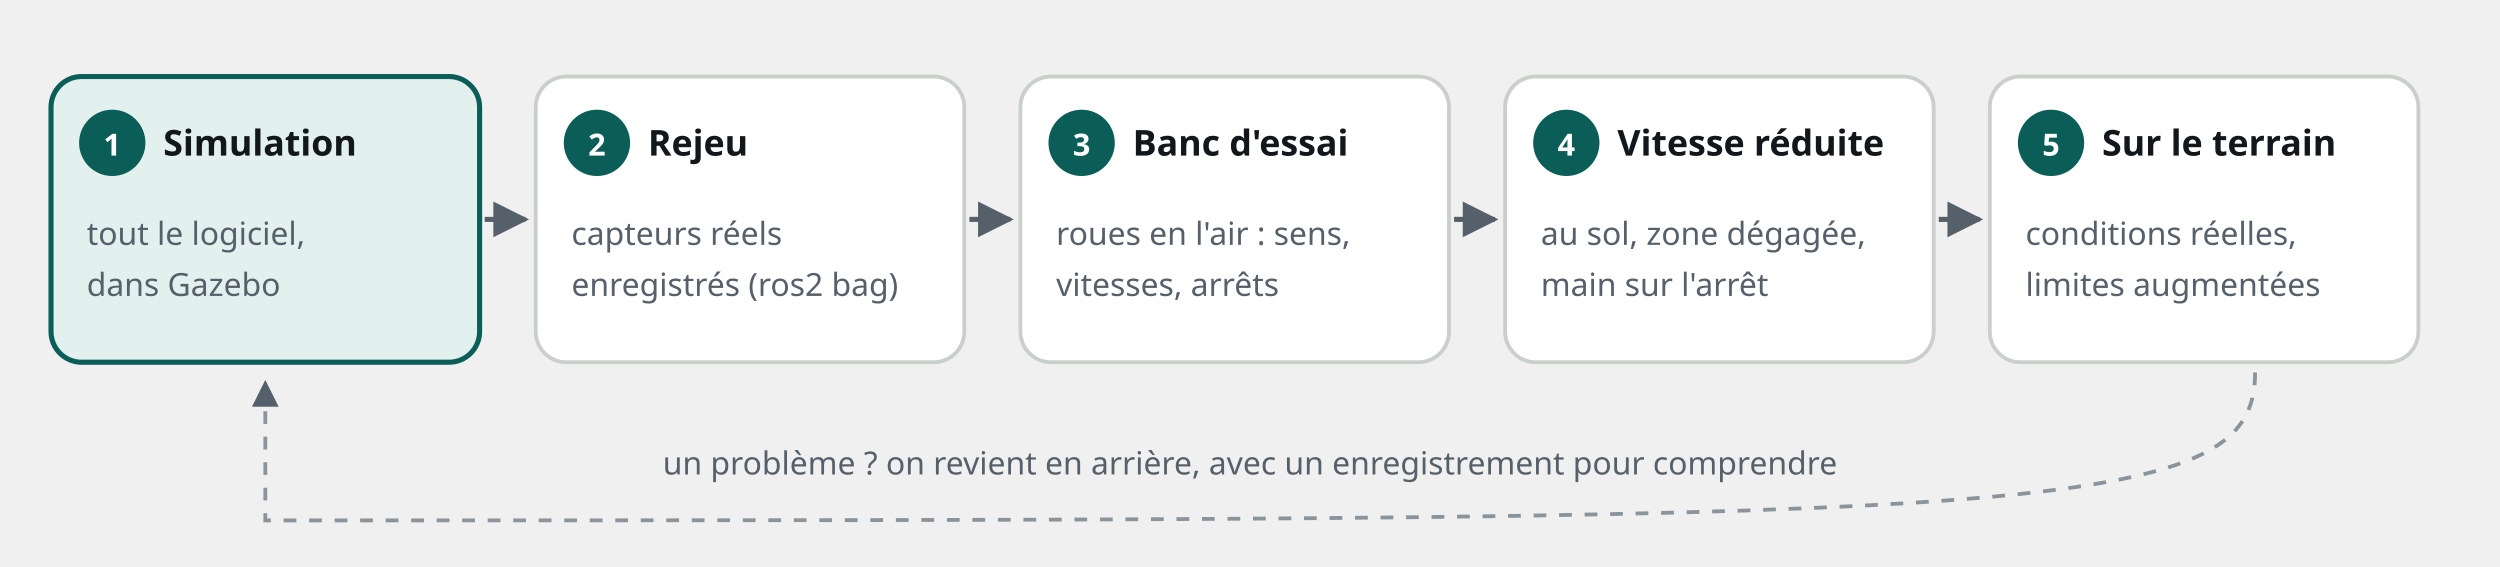
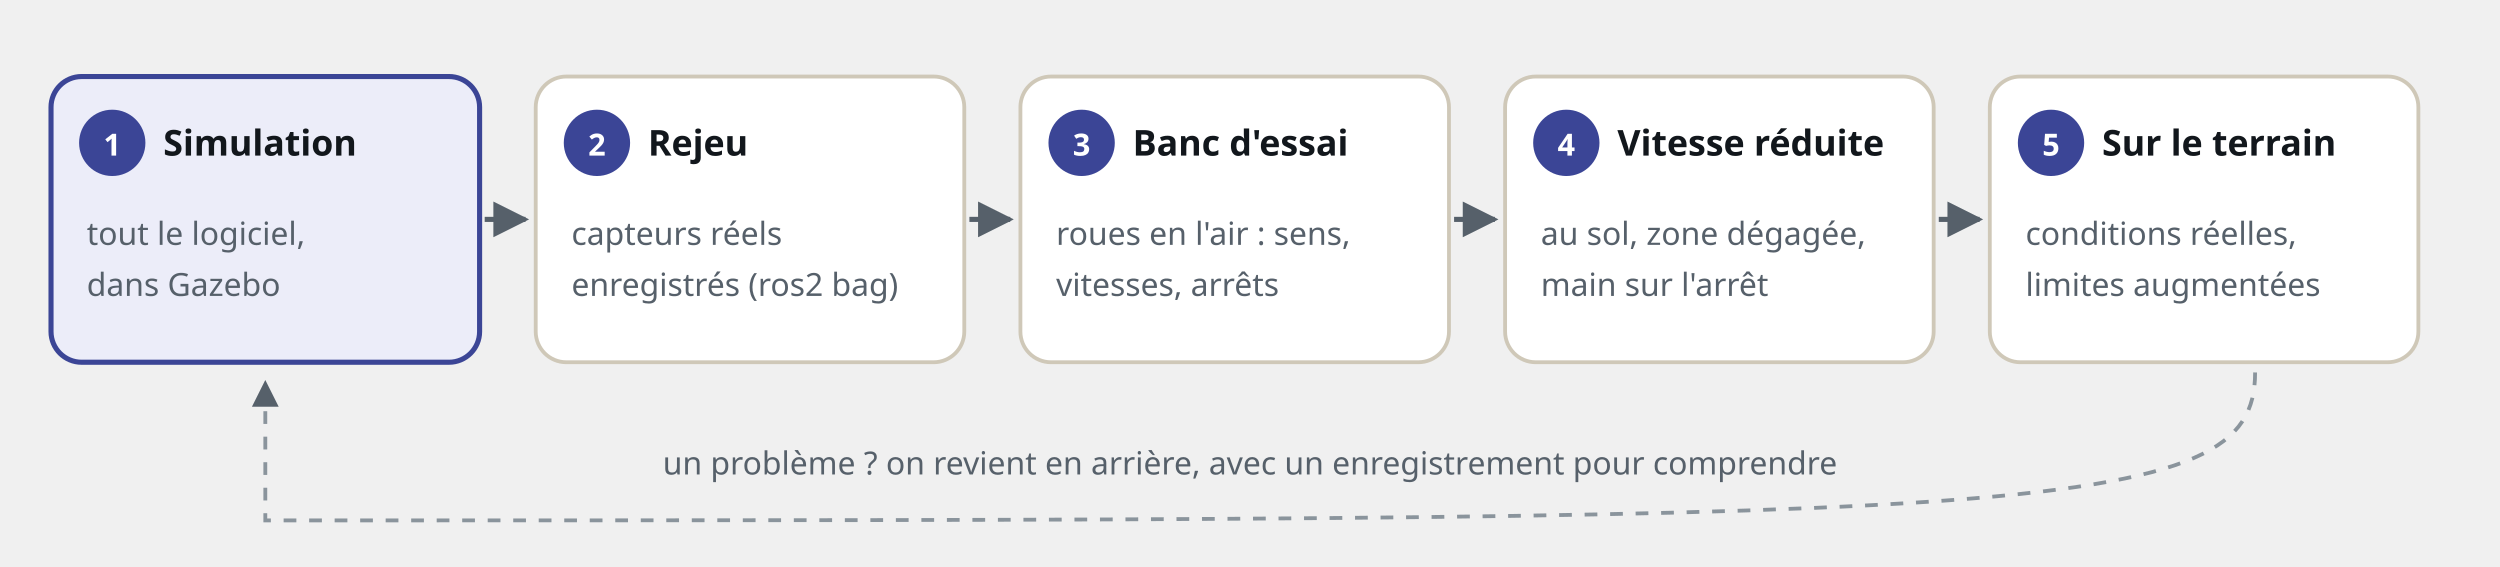
<svg xmlns="http://www.w3.org/2000/svg" viewBox="0 0 980 222" role="img" aria-labelledby="t d">
  <style>
- .fond { fill: #fbfbf9; stroke: #c9cfc9; stroke-width: 1.5; }
- .grille { stroke: #e7eae6; stroke-width: 1; }
- .boite { fill: #ffffff; stroke: #c9cfc9; stroke-width: 1.5; }
- .calcul { fill: #e3f1ee; stroke: #0b5e57; stroke-width: 2; }
+ .fond { fill: #fbfaf6; stroke: #cfc8b8; stroke-width: 1.5; }
+ .grille { stroke: #ece8de; stroke-width: 1; }
+ .boite { fill: #ffffff; stroke: #cfc8b8; stroke-width: 1.5; }
+ .calcul { fill: #ecedf9; stroke: #3b4596; stroke-width: 2; }
.capteur { fill: #fff8e8; stroke: #d39a2c; stroke-width: 2; }
.actionneur { fill: #eef1f5; stroke: #56606a; stroke-width: 2; }
- .robot { fill: #e3f1ee; stroke: #0b5e57; stroke-width: 2; }
+ .robot { fill: #ecedf9; stroke: #3b4596; stroke-width: 2; }
.roue { fill: #12171c; }
.roulette { fill: #ffffff; stroke: #12171c; stroke-width: 1.5; }
- .nez { fill: #0b5e57; }
+ .nez { fill: #3b4596; }
.ax-x { stroke: #d64545; stroke-width: 3; fill: none; } .ax-y { stroke: #2f9e44; stroke-width: 3; fill: none; }
.px { fill: #d64545; } .py { fill: #2f9e44; }
.trait { stroke: #56606a; stroke-width: 2; fill: none; }
.tirets { stroke: #8a949c; stroke-width: 1.5; stroke-dasharray: 5 5; fill: none; }
.trajet { stroke: #d39a2c; stroke-width: 3; fill: none; stroke-linecap: round; }
.trajet-pointe { fill: #d39a2c; }
- .vitesse { stroke: #0b5e57; stroke-width: 3; fill: none; }
- .vitesse-pointe { fill: #0b5e57; }
+ .vitesse { stroke: #3b4596; stroke-width: 3; fill: none; }
+ .vitesse-pointe { fill: #3b4596; }
.pointe { fill: #56606a; }
.cir { fill: #d39a2c; }
.t { fill: #12171c; font: 400 14px "IBM Plex Sans", system-ui, sans-serif; }
.t-gras { fill: #12171c; font: 600 14px "IBM Plex Sans", system-ui, sans-serif; }
.t-titre { fill: #12171c; font: 600 16px "IBM Plex Sans", system-ui, sans-serif; }
.t-petit { fill: #56606a; font: 400 12.5px "IBM Plex Sans", system-ui, sans-serif; }
.t-sur { fill: #56606a; font: 600 12px "IBM Plex Sans", system-ui, sans-serif; letter-spacing: 0.08em; }
.t-math { fill: #12171c; font: italic 500 15px "IBM Plex Serif", Georgia, serif; }
.t-code { fill: #12171c; font: 500 13px "JetBrains Mono", "DejaVu Sans Mono", monospace; }
- .t-accent { fill: #0b5e57; font: 600 13px "IBM Plex Sans", system-ui, sans-serif; }
+ .t-accent { fill: #3b4596; font: 600 13px "IBM Plex Sans", system-ui, sans-serif; }
.t-ambre { fill: #8a5d10; font: 600 13px "IBM Plex Sans", system-ui, sans-serif; }
.t-x { fill: #d64545; font: 600 13px "JetBrains Mono", monospace; } .t-y { fill: #2f9e44; font: 600 13px "JetBrains Mono", monospace; }
- .badge { fill: #0b5e57; } .t-badge { fill: #ffffff; font: 600 12px "IBM Plex Sans", system-ui, sans-serif; }
- .sep { stroke: #e2e5e1; stroke-width: 1.5; }
+ .badge { fill: #3b4596; } .t-badge { fill: #ffffff; font: 600 12px "IBM Plex Sans", system-ui, sans-serif; }
+ .sep { stroke: #e7e2d6; stroke-width: 1.5; }
@media (prefers-color-scheme: dark) {
-   .fond { fill: #0f161d; stroke: #34424f; } .grille { stroke: #1b2630; }
-   .boite { fill: #121a22; stroke: #34424f; }
-   .calcul, .robot { fill: #12302d; stroke: #4fb3a7; }
+   .fond { fill: #101114; stroke: #3a3b42; } .grille { stroke: #1f2026; }
+   .boite { fill: #16171b; stroke: #3a3b42; }
+   .calcul, .robot { fill: #1d2140; stroke: #9aa4f0; }
  .capteur { fill: #2a2212; stroke: #f2b544; }
-   .actionneur { fill: #1a222b; stroke: #8a99a8; }
-   .roue { fill: #c9d3dc; } .roulette { fill: #121a22; stroke: #c9d3dc; } .nez { fill: #4fb3a7; }
+   .actionneur { fill: #1c1d22; stroke: #9a9aa3; }
+   .roue { fill: #c9c9cf; } .roulette { fill: #16171b; stroke: #c9c9cf; } .nez { fill: #9aa4f0; }
  .ax-x { stroke: #ff6b6b; } .ax-y { stroke: #51cf66; } .px, .t-x { fill: #ff6b6b; } .py, .t-y { fill: #51cf66; }
-   .trait { stroke: #8a99a8; } .tirets { stroke: #5d6b78; } .pointe { fill: #8a99a8; }
+   .trait { stroke: #9a9aa3; } .tirets { stroke: #62636b; } .pointe { fill: #9a9aa3; }
  .trajet { stroke: #f2b544; } .trajet-pointe, .cir { fill: #f2b544; }
-   .vitesse { stroke: #4fb3a7; } .vitesse-pointe { fill: #4fb3a7; }
-   .t, .t-gras, .t-titre, .t-math, .t-code { fill: #e3e8ee; }
-   .t-petit, .t-sur { fill: #8a99a8; } .t-accent { fill: #4fb3a7; } .t-ambre { fill: #f2b544; }
-   .badge { fill: #4fb3a7; } .t-badge { fill: #0b1015; } .sep { stroke: #22303c; }
+   .vitesse { stroke: #9aa4f0; } .vitesse-pointe { fill: #9aa4f0; }
+   .t, .t-gras, .t-titre, .t-math, .t-code { fill: #f4f1ea; }
+   .t-petit, .t-sur { fill: #9a9aa3; } .t-accent { fill: #9aa4f0; } .t-ambre { fill: #f2b544; }
+   .badge { fill: #9aa4f0; } .t-badge { fill: #0b0b0d; } .sep { stroke: #26272d; }
}
</style>
  <defs>
    <marker id="m-trait" viewBox="0 0 10 10" refX="9" refY="5" markerWidth="7" markerHeight="7" orient="auto-start-reverse">
      <path class="pointe" d="M0 0 L10 5 L0 10 z" />
    </marker>
    <marker id="m-trajet" viewBox="0 0 10 10" refX="8" refY="5" markerWidth="6" markerHeight="6" orient="auto">
      <path class="trajet-pointe" d="M0 0 L10 5 L0 10 z" />
    </marker>
    <marker id="m-vitesse" viewBox="0 0 10 10" refX="8" refY="5" markerWidth="6" markerHeight="6" orient="auto">
      <path class="vitesse-pointe" d="M0 0 L10 5 L0 10 z" />
    </marker>
    <marker id="m-x" viewBox="0 0 10 10" refX="8" refY="5" markerWidth="5" markerHeight="5" orient="auto">
      <path class="px" d="M0 0 L10 5 L0 10 z" />
    </marker>
    <marker id="m-y" viewBox="0 0 10 10" refX="8" refY="5" markerWidth="5" markerHeight="5" orient="auto">
      <path class="py" d="M0 0 L10 5 L0 10 z" />
    </marker>
  </defs>
  <rect class="calcul" x="20.0" y="30.0" width="168.0" height="112.0" rx="12" />
  <circle class="badge" cx="44" cy="56" r="13" />
  <text class="t-badge" x="44.0" y="61.0" text-anchor="middle">1</text>
  <text class="t-gras" x="64.0" y="61.0" text-anchor="start">Simulation</text>
  <text class="t-petit" x="34.0" y="96.0" text-anchor="start">tout le logiciel,</text>
  <text class="t-petit" x="34.0" y="116.0" text-anchor="start">dans Gazebo</text>
  <line class="trait" x1="190.0" y1="86.0" x2="206.0" y2="86.0" marker-end="url(#m-trait)" />
  <rect class="boite" x="210.0" y="30.0" width="168.0" height="112.0" rx="12" />
  <circle class="badge" cx="234" cy="56" r="13" />
  <text class="t-badge" x="234.0" y="61.0" text-anchor="middle">2</text>
  <text class="t-gras" x="254.0" y="61.0" text-anchor="start">Rejeu</text>
  <text class="t-petit" x="224.0" y="96.0" text-anchor="start">capteurs réels</text>
  <text class="t-petit" x="224.0" y="116.0" text-anchor="start">enregistrés (ros2 bag)</text>
  <line class="trait" x1="380.0" y1="86.0" x2="396.0" y2="86.0" marker-end="url(#m-trait)" />
  <rect class="boite" x="400.0" y="30.0" width="168.0" height="112.0" rx="12" />
  <circle class="badge" cx="424" cy="56" r="13" />
  <text class="t-badge" x="424.0" y="61.0" text-anchor="middle">3</text>
  <text class="t-gras" x="444.0" y="61.0" text-anchor="start">Banc d'essai</text>
  <text class="t-petit" x="414.0" y="96.0" text-anchor="start">roues en l'air : sens,</text>
  <text class="t-petit" x="414.0" y="116.0" text-anchor="start">vitesses, arrêts</text>
  <line class="trait" x1="570.0" y1="86.0" x2="586.0" y2="86.0" marker-end="url(#m-trait)" />
  <rect class="boite" x="590.0" y="30.0" width="168.0" height="112.0" rx="12" />
  <circle class="badge" cx="614" cy="56" r="13" />
  <text class="t-badge" x="614.0" y="61.0" text-anchor="middle">4</text>
  <text class="t-gras" x="634.0" y="61.0" text-anchor="start">Vitesse réduite</text>
  <text class="t-petit" x="604.0" y="96.0" text-anchor="start">au sol, zone dégagée,</text>
  <text class="t-petit" x="604.0" y="116.0" text-anchor="start">main sur l'arrêt</text>
  <line class="trait" x1="760.0" y1="86.0" x2="776.0" y2="86.0" marker-end="url(#m-trait)" />
  <rect class="boite" x="780.0" y="30.0" width="168.0" height="112.0" rx="12" />
  <circle class="badge" cx="804" cy="56" r="13" />
  <text class="t-badge" x="804.0" y="61.0" text-anchor="middle">5</text>
  <text class="t-gras" x="824.0" y="61.0" text-anchor="start">Sur le terrain</text>
  <text class="t-petit" x="794.0" y="96.0" text-anchor="start">conditions réelles,</text>
  <text class="t-petit" x="794.0" y="116.0" text-anchor="start">limites augmentées</text>
  <path class="tirets" d="M884 146 C 884 204, 800 204, 104 204 L 104 150" marker-end="url(#m-trait)" />
  <text class="t-petit" x="490.0" y="186.0" text-anchor="middle">un problème ? on revient en arrière, avec un enregistrement pour comprendre</text>
</svg>
